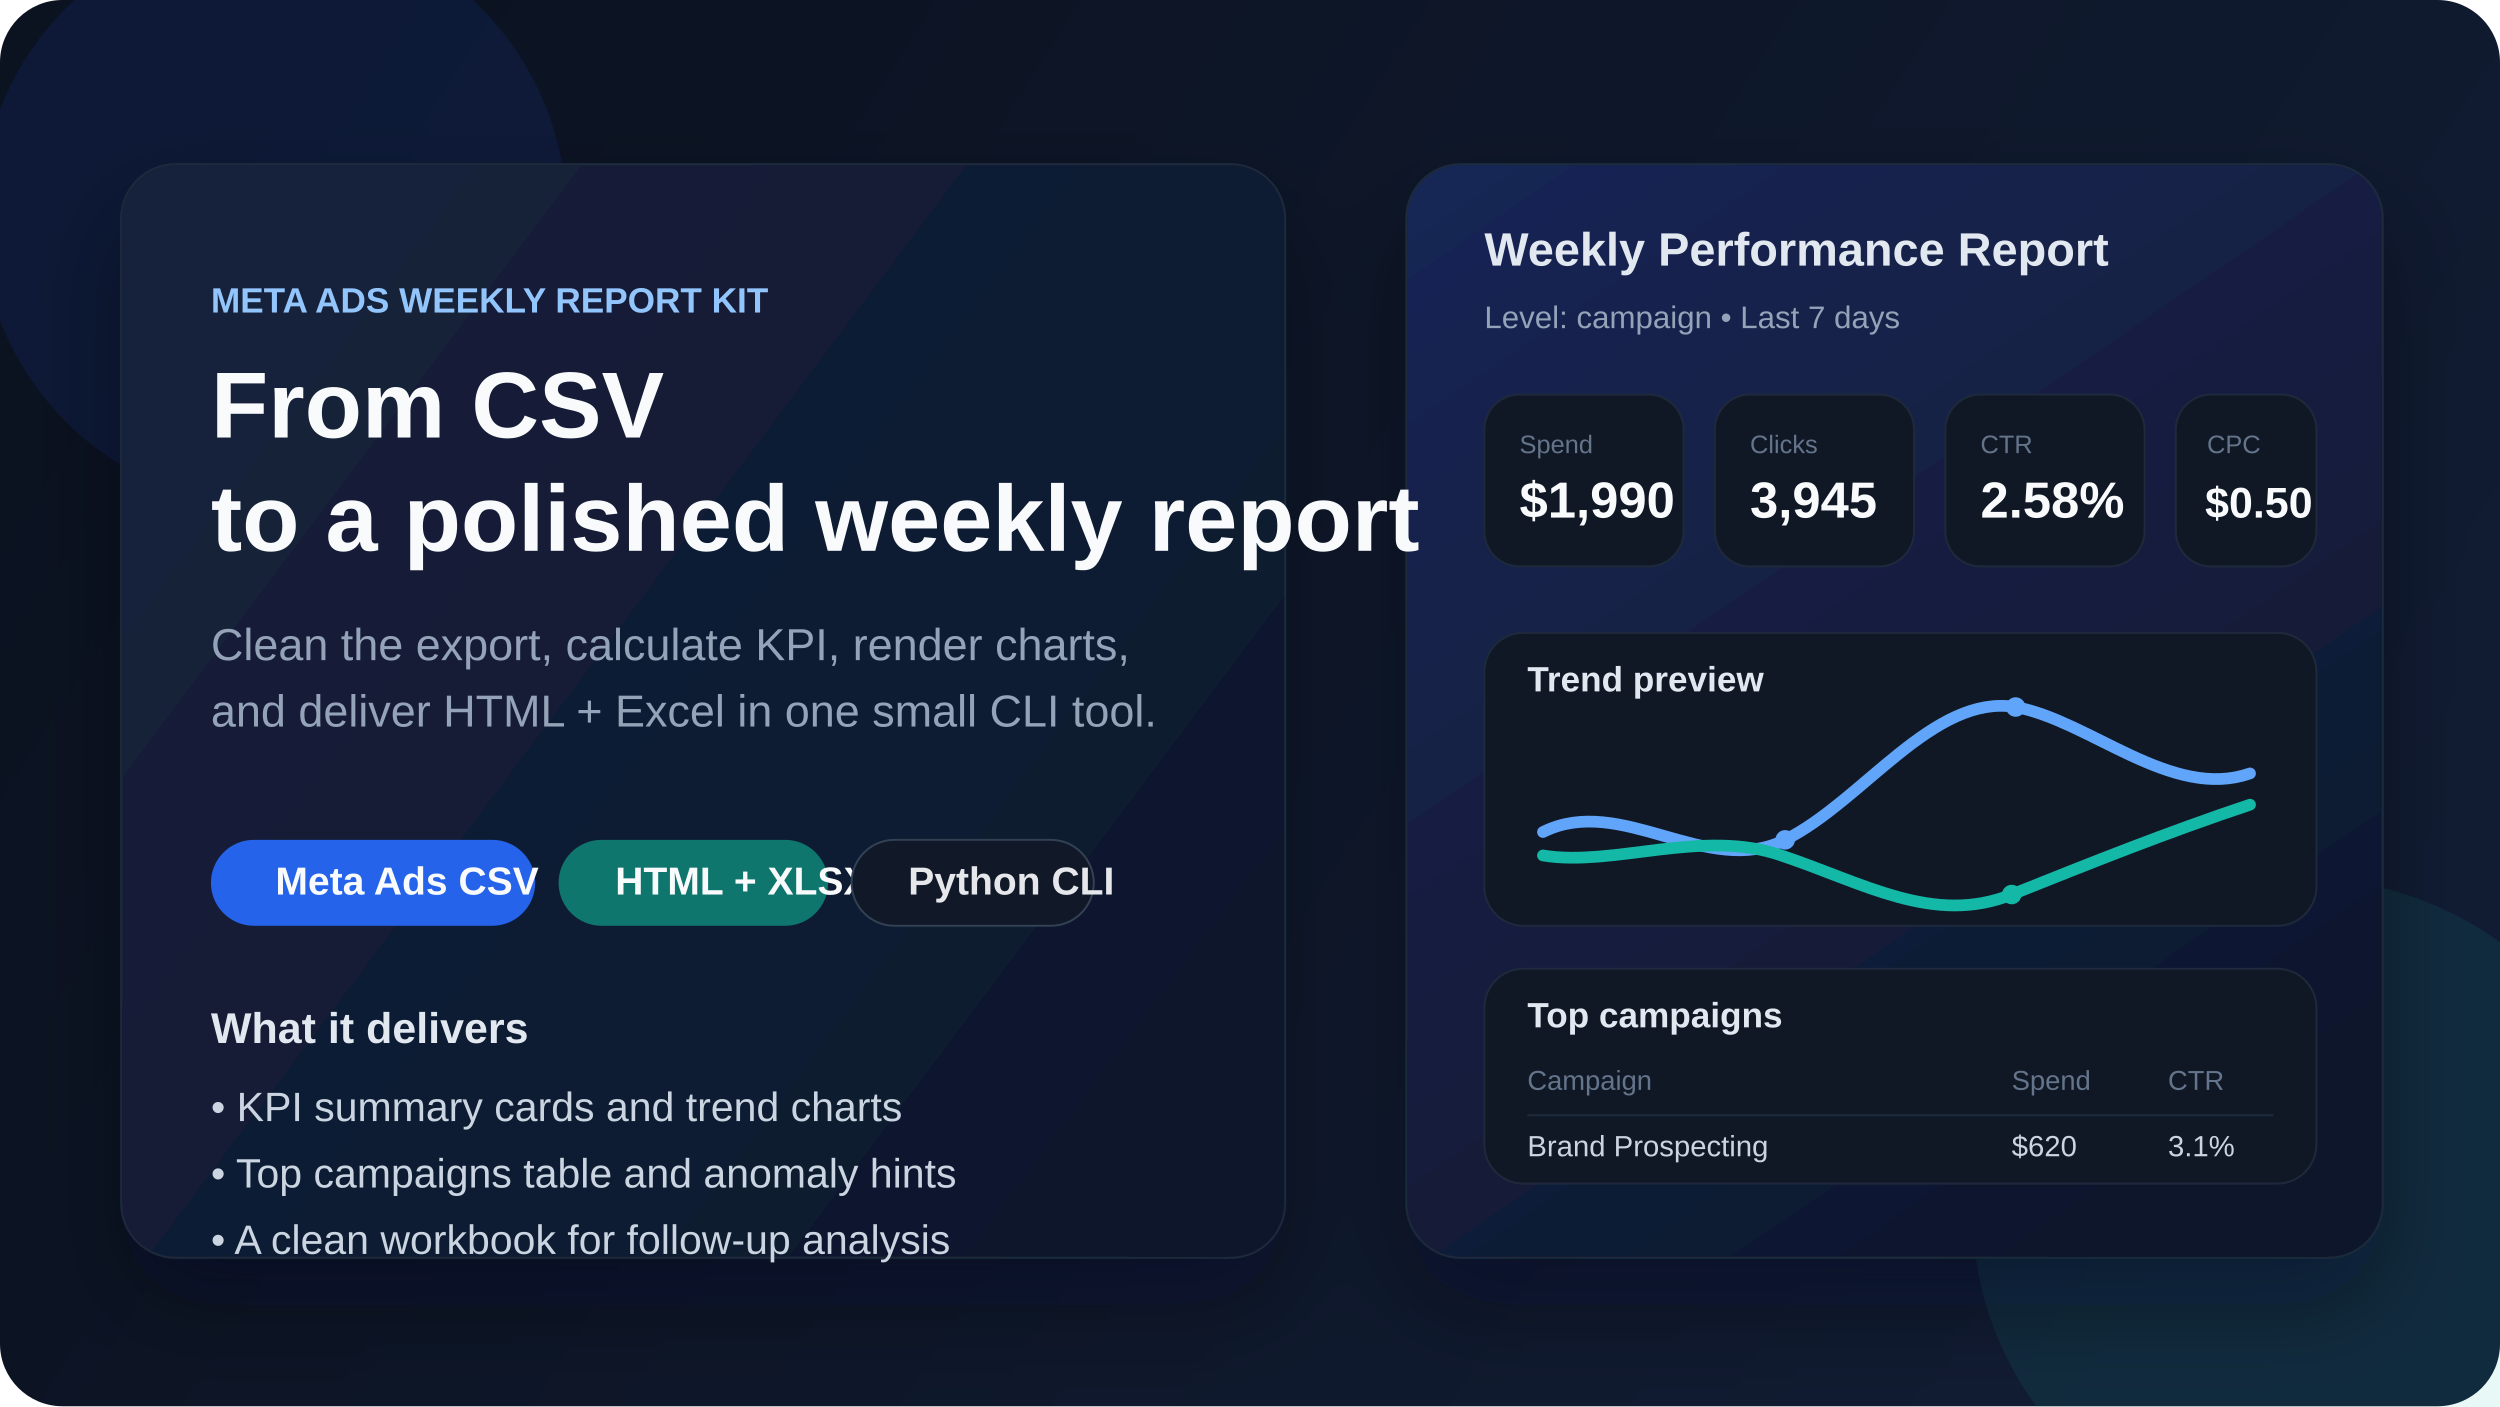
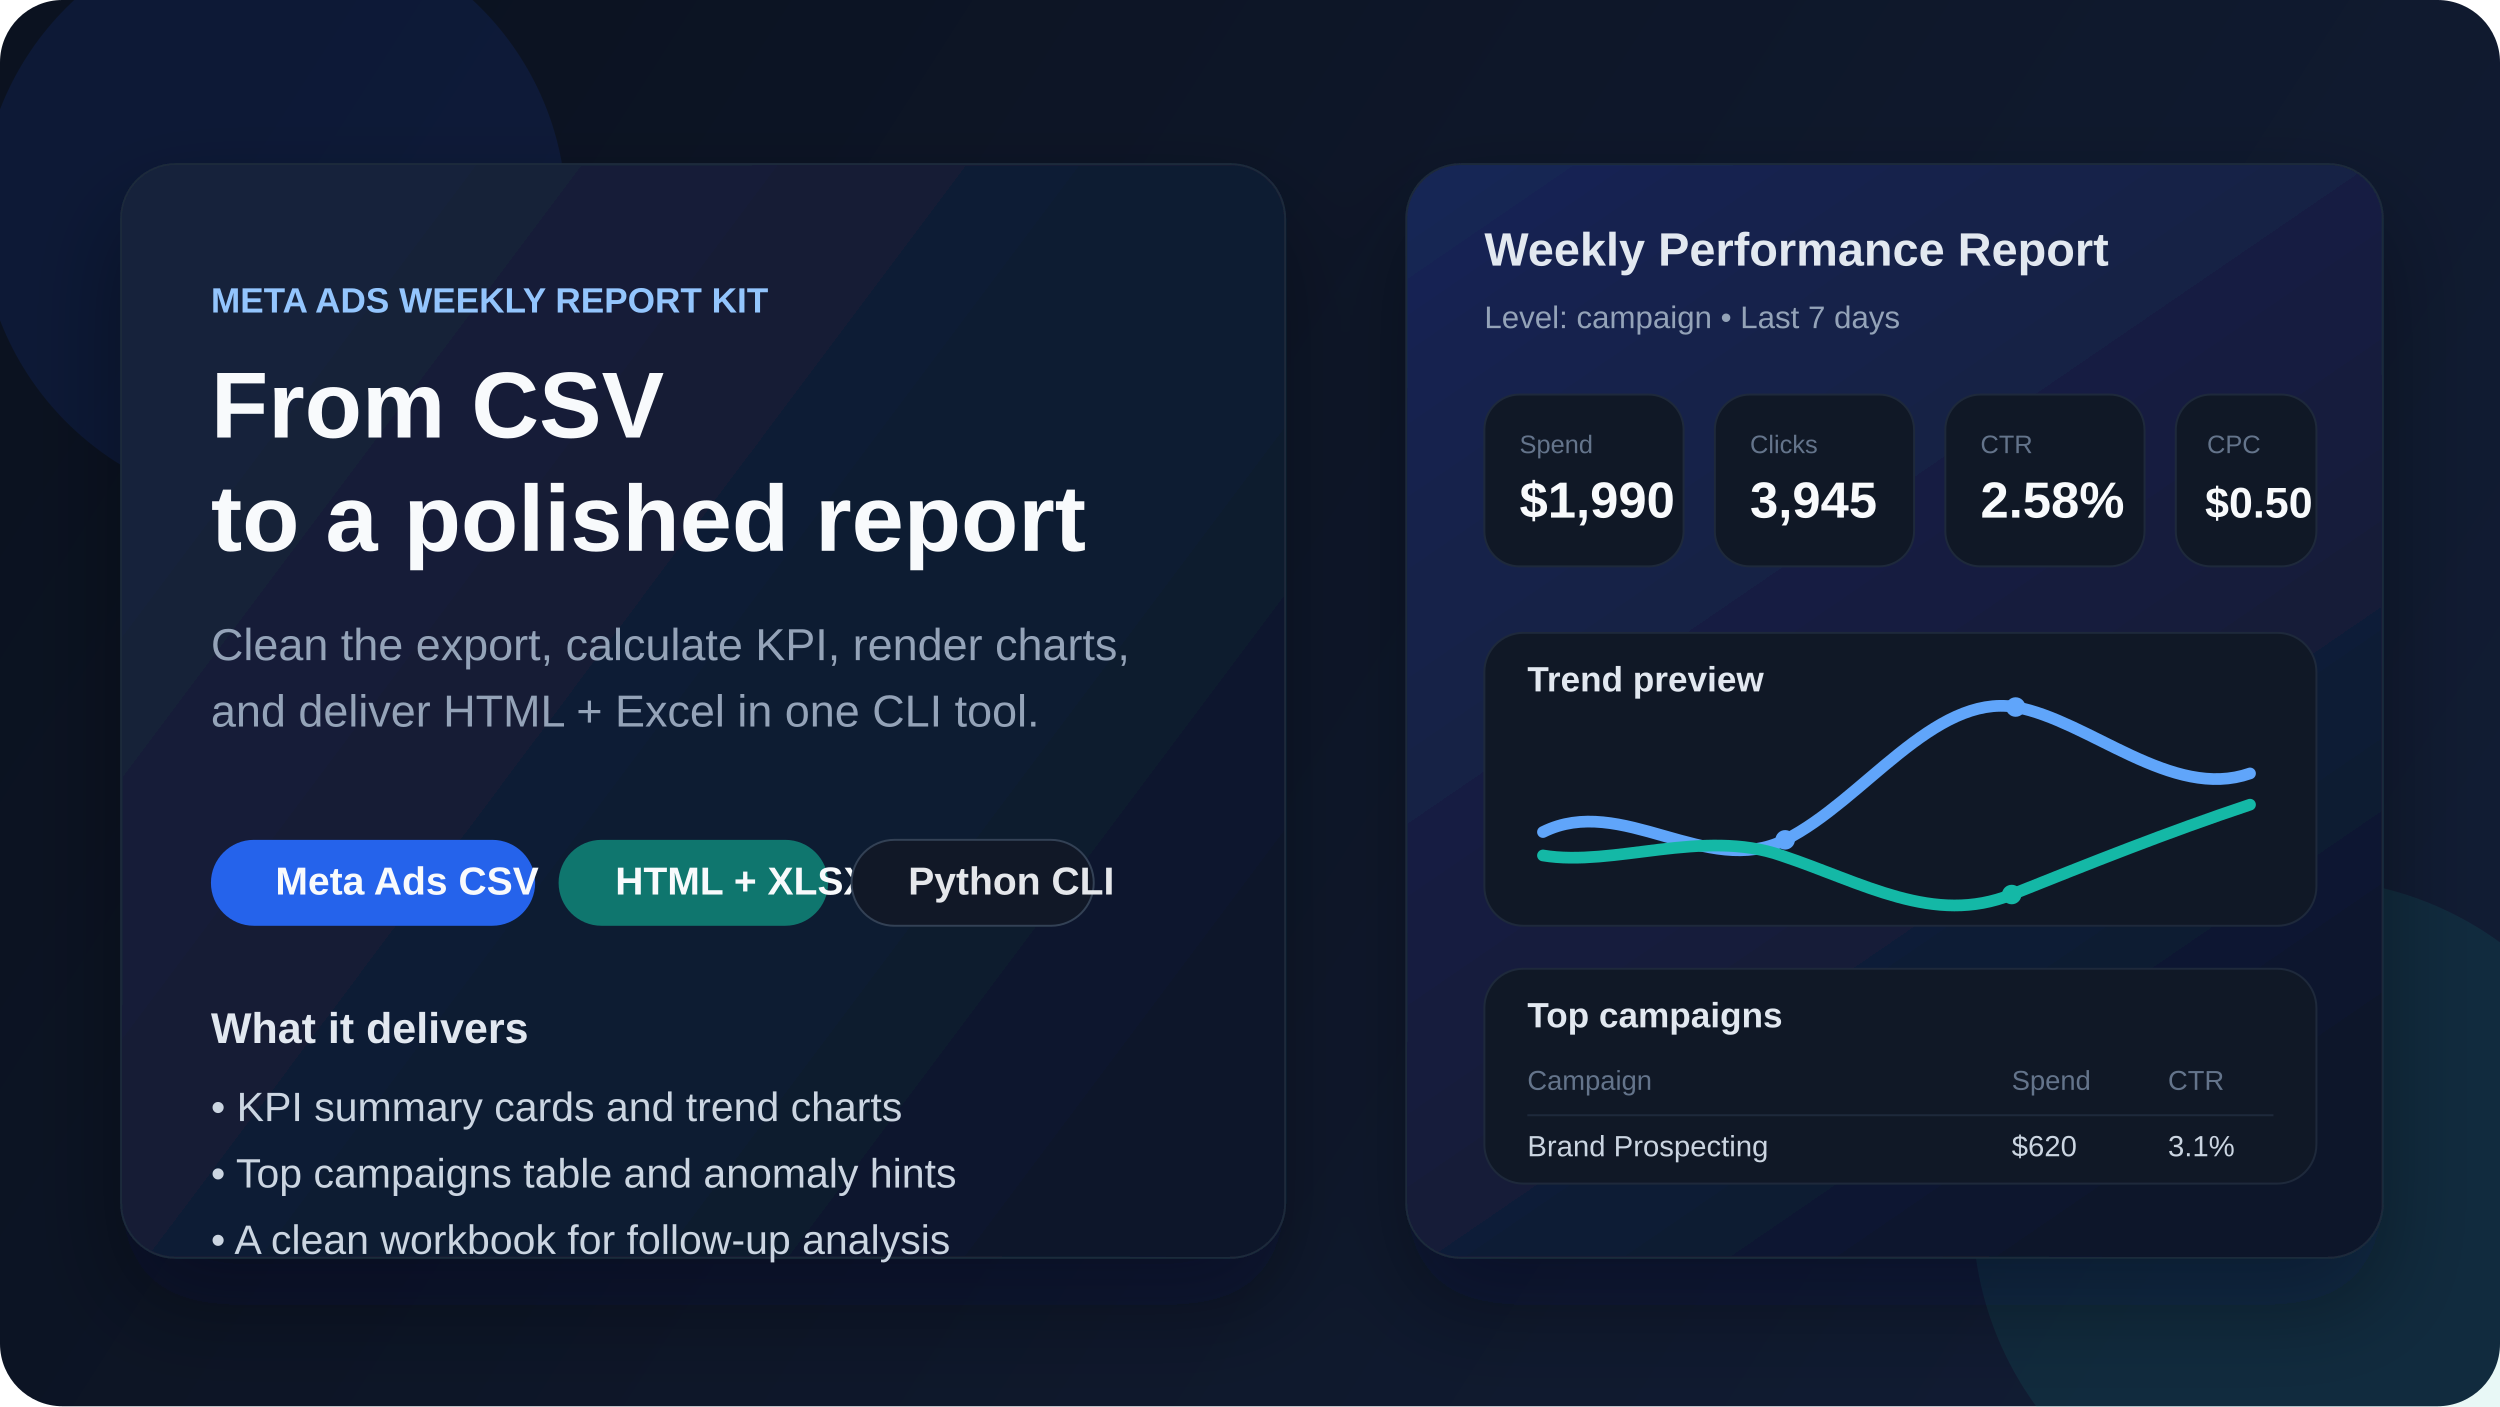
<svg xmlns="http://www.w3.org/2000/svg" width="1280" height="720" viewBox="0 0 1280 720" fill="none">
  <defs>
    <linearGradient id="bg" x1="120" y1="40" x2="1120" y2="680" gradientUnits="userSpaceOnUse">
      <stop stop-color="#0B1220" />
      <stop offset="1" stop-color="#111C33" />
    </linearGradient>
    <linearGradient id="panel" x1="760" y1="88" x2="1124" y2="620" gradientUnits="userSpaceOnUse">
      <stop stop-color="#172554" />
      <stop offset="1" stop-color="#0F172A" />
    </linearGradient>
    <linearGradient id="card" x1="80" y1="200" x2="640" y2="620" gradientUnits="userSpaceOnUse">
      <stop stop-color="#13213B" />
      <stop offset="1" stop-color="#0F172A" />
    </linearGradient>
    <filter id="shadow" x="0" y="0" width="1280" height="720" filterUnits="userSpaceOnUse" color-interpolation-filters="sRGB">
      <feDropShadow dx="0" dy="24" stdDeviation="24" flood-color="#020617" flood-opacity="0.35" />
    </filter>
  </defs>
  <rect width="1280" height="720" rx="32" fill="url(#bg)" />
  <circle cx="140" cy="110" r="150" fill="#1D4ED8" fill-opacity="0.12" />
  <circle cx="1180" cy="620" r="170" fill="#14B8A6" fill-opacity="0.10" />
  <g filter="url(#shadow)">
    <rect x="62" y="84" width="596" height="560" rx="28" fill="url(#card)" stroke="#1E293B" />
    <rect x="720" y="84" width="500" height="560" rx="28" fill="url(#panel)" stroke="#1E293B" />
  </g>
  <text x="108" y="160" fill="#93C5FD" font-family="Segoe UI, Arial, sans-serif" font-size="18" font-weight="700">META ADS WEEKLY REPORT KIT</text>
  <text x="108" y="224" fill="#F8FAFC" font-family="Segoe UI, Arial, sans-serif" font-size="48" font-weight="700">From CSV</text>
-   <text x="108" y="282" fill="#F8FAFC" font-family="Segoe UI, Arial, sans-serif" font-size="48" font-weight="700">to a polished weekly report</text>
+   <text x="108" y="282" fill="#F8FAFC" font-family="Segoe UI, Arial, sans-serif" font-size="48" font-weight="700">to a polished report</text>
  <text x="108" y="338" fill="#94A3B8" font-family="Segoe UI, Arial, sans-serif" font-size="23">Clean the export, calculate KPI, render charts,</text>
-   <text x="108" y="372" fill="#94A3B8" font-family="Segoe UI, Arial, sans-serif" font-size="23">and deliver HTML + Excel in one small CLI tool.</text>
+   <text x="108" y="372" fill="#94A3B8" font-family="Segoe UI, Arial, sans-serif" font-size="23">and deliver HTML + Excel in one CLI tool.</text>
  <rect x="108" y="430" width="166" height="44" rx="22" fill="#2563EB" />
  <text x="141" y="458" fill="#F8FAFC" font-family="Segoe UI, Arial, sans-serif" font-size="20" font-weight="700">Meta Ads CSV</text>
  <rect x="286" y="430" width="138" height="44" rx="22" fill="#0F766E" />
  <text x="315" y="458" fill="#F8FAFC" font-family="Segoe UI, Arial, sans-serif" font-size="20" font-weight="700">HTML + XLSX</text>
  <rect x="436" y="430" width="124" height="44" rx="22" fill="#111827" stroke="#334155" />
  <text x="465" y="458" fill="#E5E7EB" font-family="Segoe UI, Arial, sans-serif" font-size="20" font-weight="700">Python CLI</text>
  <text x="108" y="534" fill="#E2E8F0" font-family="Segoe UI, Arial, sans-serif" font-size="22" font-weight="700">What it delivers</text>
  <text x="108" y="574" fill="#CBD5E1" font-family="Segoe UI, Arial, sans-serif" font-size="21">• KPI summary cards and trend charts</text>
  <text x="108" y="608" fill="#CBD5E1" font-family="Segoe UI, Arial, sans-serif" font-size="21">• Top campaigns table and anomaly hints</text>
  <text x="108" y="642" fill="#CBD5E1" font-family="Segoe UI, Arial, sans-serif" font-size="21">• A clean workbook for follow-up analysis</text>
  <text x="760" y="136" fill="#E2E8F0" font-family="Segoe UI, Arial, sans-serif" font-size="24" font-weight="700">Weekly Performance Report</text>
  <text x="760" y="168" fill="#94A3B8" font-family="Segoe UI, Arial, sans-serif" font-size="16">Level: campaign   •   Last 7 days</text>
  <rect x="760" y="202" width="102" height="88" rx="18" fill="#101826" stroke="#1E293B" />
  <rect x="878" y="202" width="102" height="88" rx="18" fill="#101826" stroke="#1E293B" />
  <rect x="996" y="202" width="102" height="88" rx="18" fill="#101826" stroke="#1E293B" />
  <rect x="1114" y="202" width="72" height="88" rx="18" fill="#101826" stroke="#1E293B" />
  <text x="778" y="232" fill="#64748B" font-family="Segoe UI, Arial, sans-serif" font-size="13">Spend</text>
  <text x="778" y="265" fill="#F8FAFC" font-family="Segoe UI, Arial, sans-serif" font-size="26" font-weight="700">$1,990</text>
  <text x="896" y="232" fill="#64748B" font-family="Segoe UI, Arial, sans-serif" font-size="13">Clicks</text>
  <text x="896" y="265" fill="#F8FAFC" font-family="Segoe UI, Arial, sans-serif" font-size="26" font-weight="700">3,945</text>
  <text x="1014" y="232" fill="#64748B" font-family="Segoe UI, Arial, sans-serif" font-size="13">CTR</text>
  <text x="1014" y="265" fill="#F8FAFC" font-family="Segoe UI, Arial, sans-serif" font-size="26" font-weight="700">2.58%</text>
  <text x="1130" y="232" fill="#64748B" font-family="Segoe UI, Arial, sans-serif" font-size="13">CPC</text>
  <text x="1129" y="265" fill="#F8FAFC" font-family="Segoe UI, Arial, sans-serif" font-size="22" font-weight="700">$0.50</text>
  <rect x="760" y="324" width="426" height="150" rx="20" fill="#101826" stroke="#1E293B" />
  <text x="782" y="354" fill="#E2E8F0" font-family="Segoe UI, Arial, sans-serif" font-size="18" font-weight="700">Trend preview</text>
  <path d="M790 426C830 406 874 450 914 430C954 410 990 355 1032 362C1070 369 1112 410 1152 396" stroke="#60A5FA" stroke-width="6" stroke-linecap="round" />
  <path d="M790 438C826 444 872 424 912 438C954 452 990 474 1030 458C1070 442 1110 426 1152 412" stroke="#14B8A6" stroke-width="6" stroke-linecap="round" />
  <circle cx="914" cy="430" r="5" fill="#60A5FA" />
  <circle cx="1032" cy="362" r="5" fill="#60A5FA" />
  <circle cx="1030" cy="458" r="5" fill="#14B8A6" />
  <rect x="760" y="496" width="426" height="110" rx="20" fill="#101826" stroke="#1E293B" />
  <text x="782" y="526" fill="#E2E8F0" font-family="Segoe UI, Arial, sans-serif" font-size="18" font-weight="700">Top campaigns</text>
  <text x="782" y="558" fill="#64748B" font-family="Segoe UI, Arial, sans-serif" font-size="14">Campaign</text>
  <text x="1030" y="558" fill="#64748B" font-family="Segoe UI, Arial, sans-serif" font-size="14">Spend</text>
  <text x="1110" y="558" fill="#64748B" font-family="Segoe UI, Arial, sans-serif" font-size="14">CTR</text>
  <line x1="782" y1="571" x2="1164" y2="571" stroke="#1E293B" />
  <text x="782" y="592" fill="#CBD5E1" font-family="Segoe UI, Arial, sans-serif" font-size="15">Brand Prospecting</text>
  <text x="1030" y="592" fill="#CBD5E1" font-family="Segoe UI, Arial, sans-serif" font-size="15">$620</text>
  <text x="1110" y="592" fill="#CBD5E1" font-family="Segoe UI, Arial, sans-serif" font-size="15">3.1%</text>
</svg>
